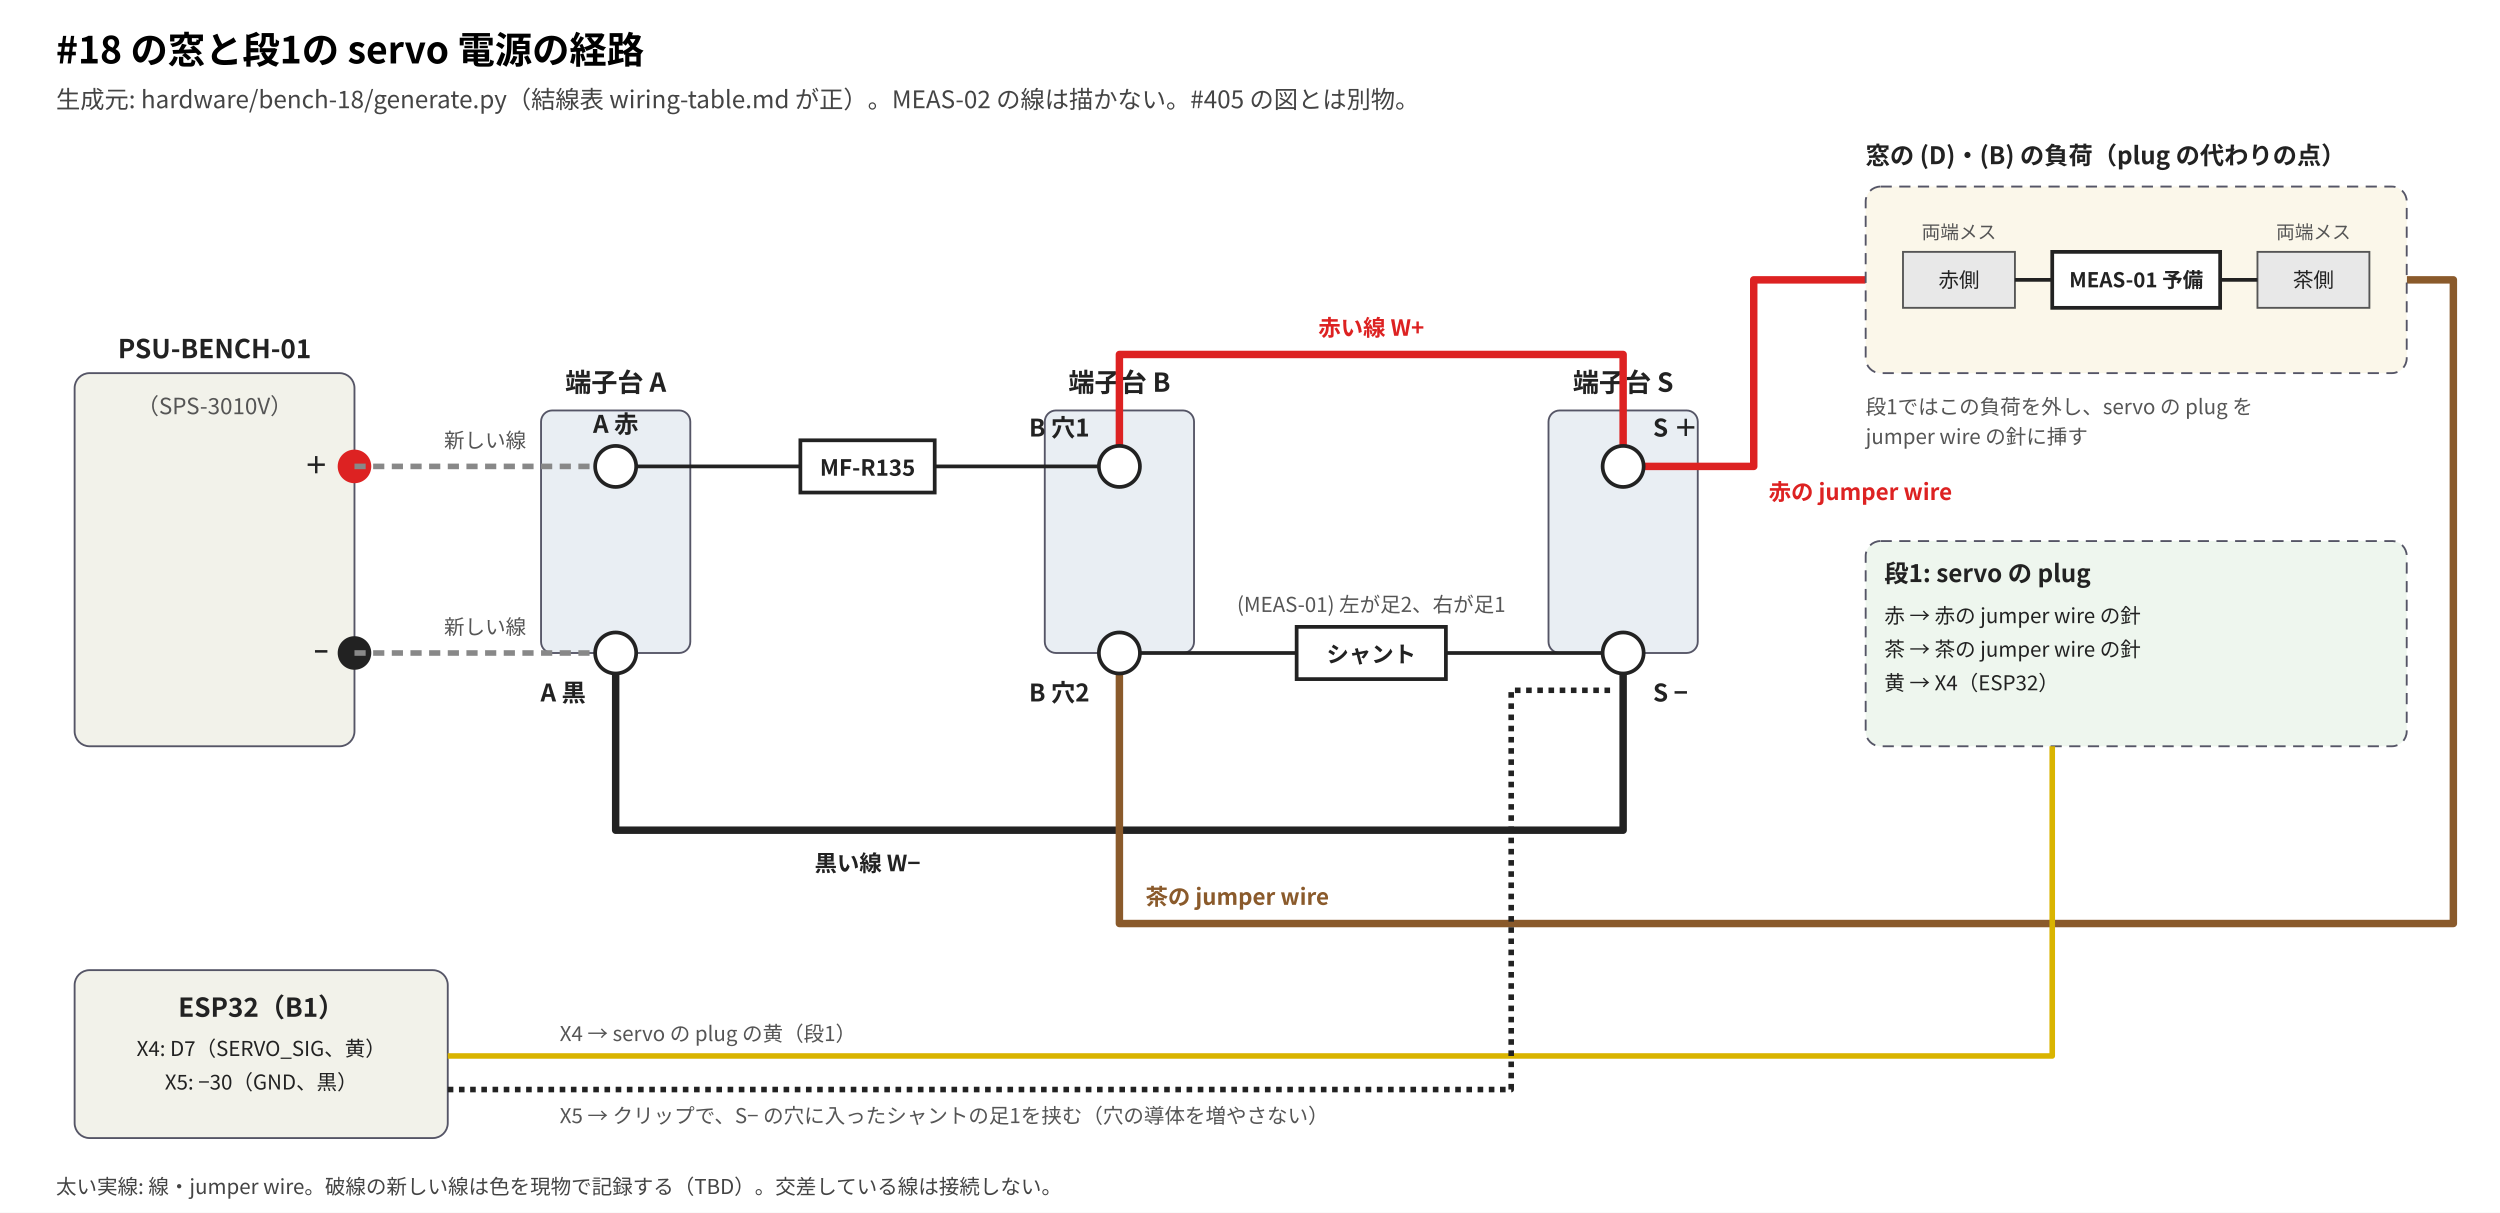
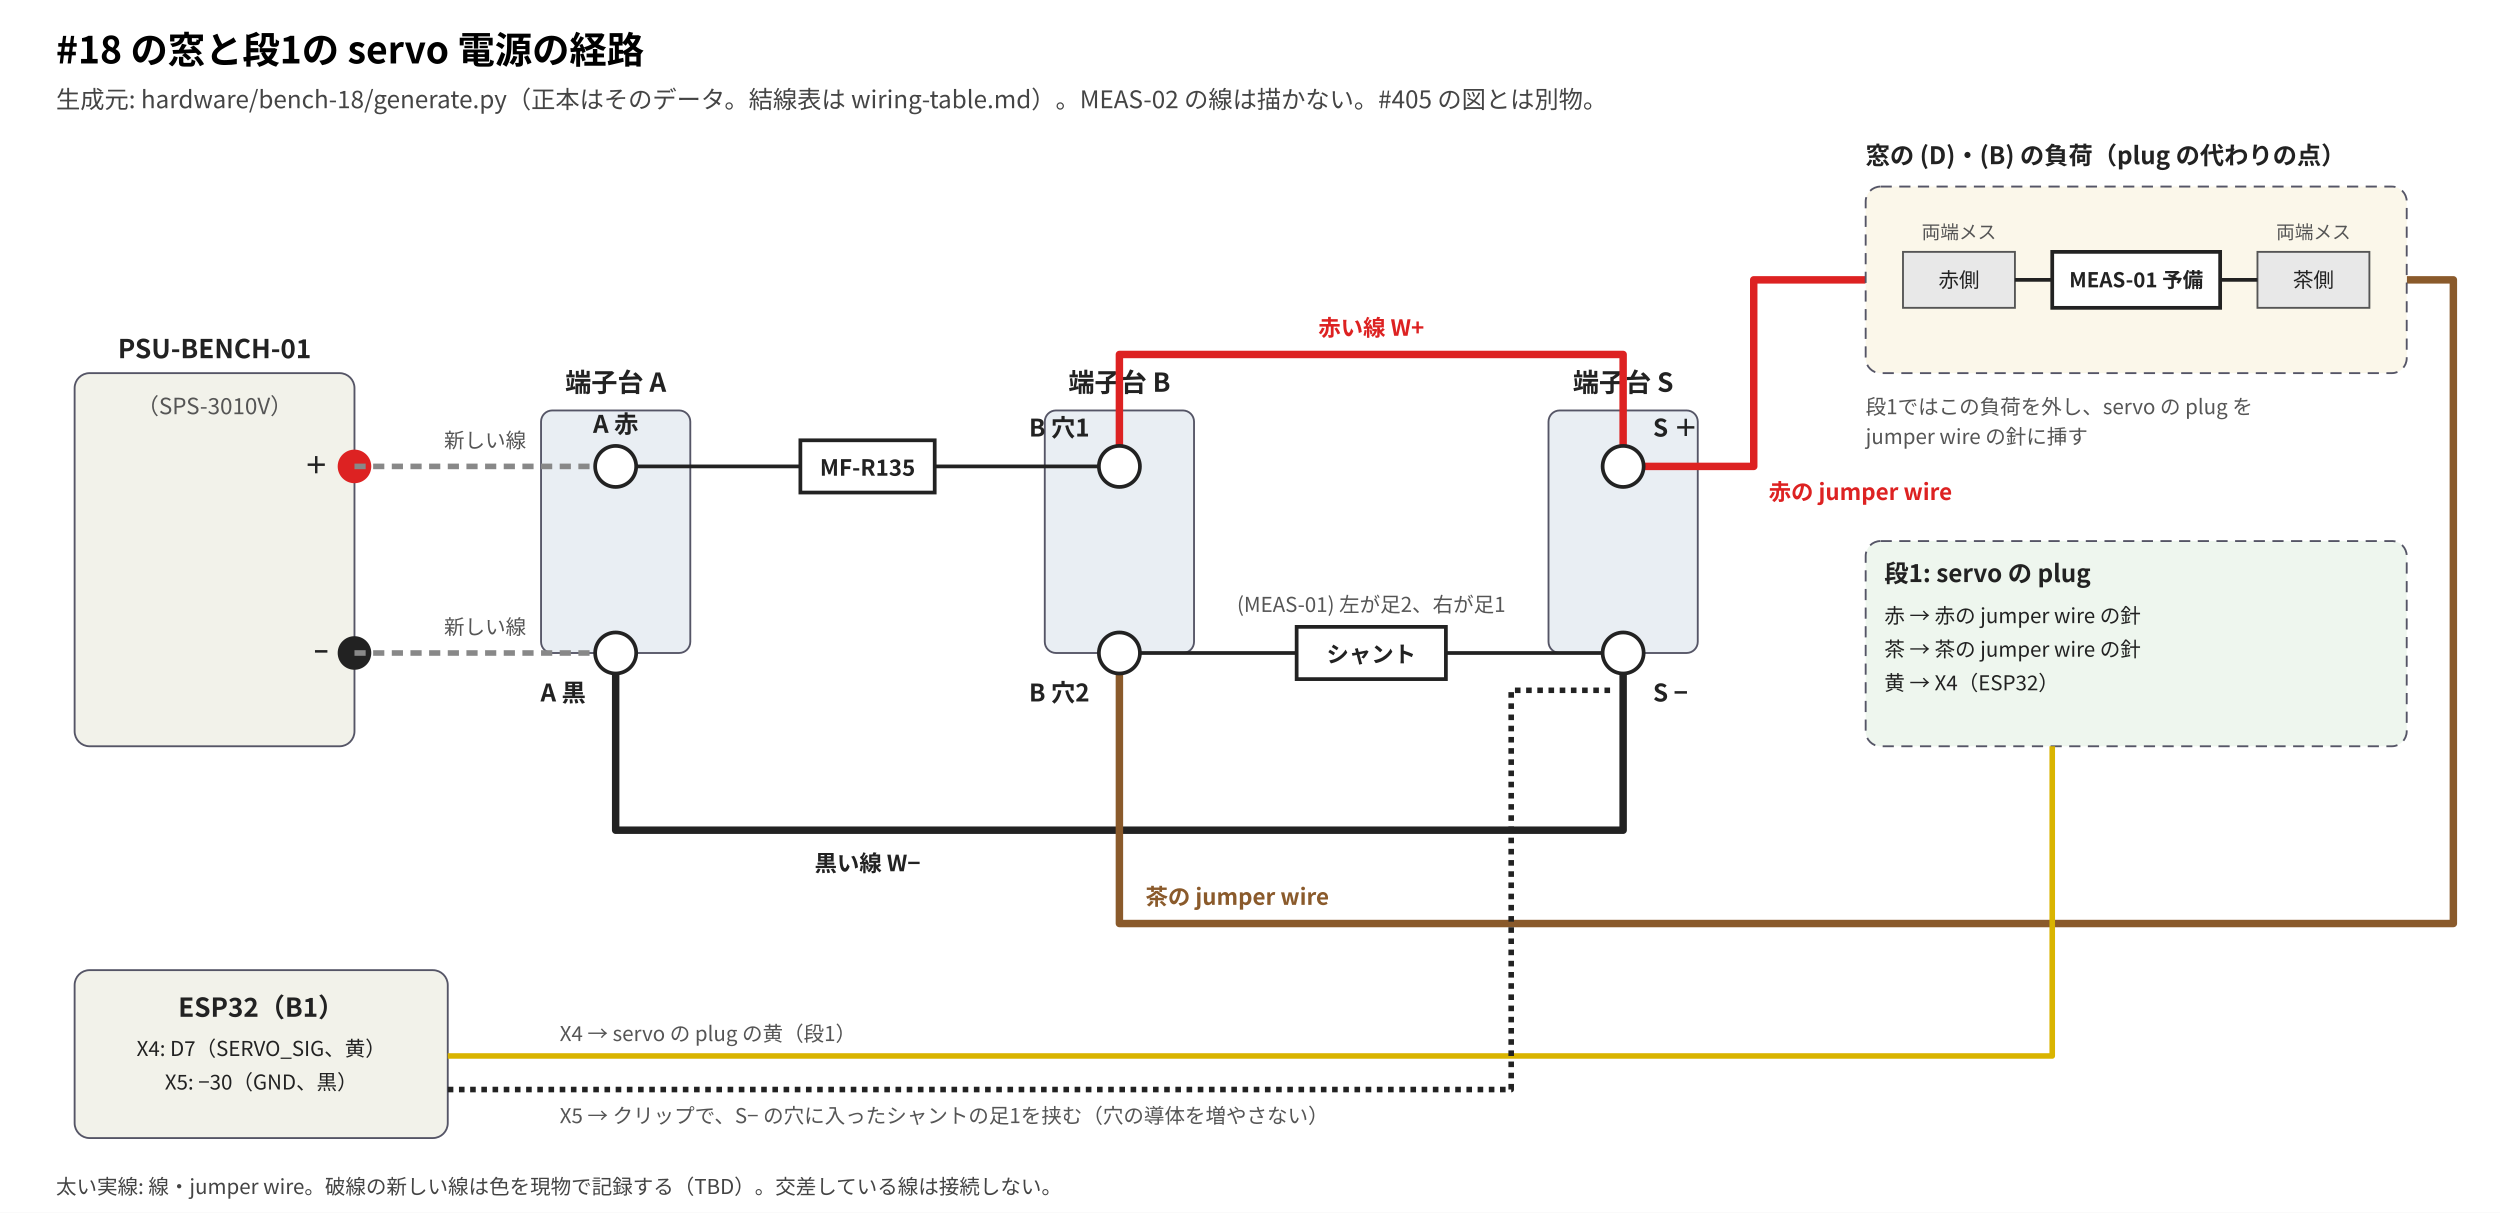
<svg xmlns="http://www.w3.org/2000/svg" viewBox="0 0 1340 650" font-family="Noto Sans CJK JP, Hiragino Sans, Meiryo, sans-serif" font-size="13">
  <rect width="1340" height="650" fill="#fff" />
  <text x="30" y="34" font-size="20" font-weight="bold">#18 の窓と段1の servo 電源の経路</text>
-   <text x="30" y="58" fill="#444">生成元: hardware/bench-18/generate.py（結線表 wiring-table.md が正）。MEAS-02 の線は描かない。#405 の図とは別物。</text>
+   <text x="30" y="58" fill="#444">生成元: hardware/bench-18/generate.py（正本はそのデータ。結線表は wiring-table.md）。MEAS-02 の線は描かない。#405 の図とは別物。</text>
  <rect x="40" y="200" width="150" height="200" rx="8" fill="#f2f2ea" stroke="#556" />
  <text x="115" y="192" font-size="14" text-anchor="middle" fill="#222" font-weight="bold">PSU-BENCH-01</text>
  <text x="115" y="222" font-size="12" text-anchor="middle" fill="#555">（SPS-3010V）</text>
  <circle cx="190" cy="250" r="9" fill="#d22" />
  <text x="176" y="254" font-size="13" text-anchor="end" fill="#222" font-weight="bold">＋</text>
  <circle cx="190" cy="350" r="9" fill="#222" />
  <text x="176" y="354" font-size="13" text-anchor="end" fill="#222" font-weight="bold">−</text>
  <rect x="290" y="220" width="80" height="130" rx="6" fill="#e9eef3" stroke="#556" />
  <text x="330" y="210" font-size="14" text-anchor="middle" fill="#222" font-weight="bold">端子台 A</text>
  <rect x="560" y="220" width="80" height="130" rx="6" fill="#e9eef3" stroke="#556" />
  <text x="600" y="210" font-size="14" text-anchor="middle" fill="#222" font-weight="bold">端子台 B</text>
  <rect x="830" y="220" width="80" height="130" rx="6" fill="#e9eef3" stroke="#556" />
  <text x="870" y="210" font-size="14" text-anchor="middle" fill="#222" font-weight="bold">端子台 S</text>
  <polyline points="190,250 330,250" fill="none" stroke="#888" stroke-width="3" stroke-linejoin="round" stroke-dasharray="6 4" />
  <polyline points="190,350 330,350" fill="none" stroke="#888" stroke-width="3" stroke-linejoin="round" stroke-dasharray="6 4" />
  <text x="260" y="240" font-size="11" text-anchor="middle" fill="#555">新しい線</text>
  <text x="260" y="340" font-size="11" text-anchor="middle" fill="#555">新しい線</text>
  <polyline points="330,250 429,250" fill="none" stroke="#222" stroke-width="2" stroke-linejoin="round" />
  <polyline points="501,250 600,250" fill="none" stroke="#222" stroke-width="2" stroke-linejoin="round" />
  <rect x="429" y="236" width="72" height="28" fill="#fff" stroke="#222" stroke-width="2" />
  <text x="465" y="255" font-size="12" text-anchor="middle" fill="#222" font-weight="bold">MF-R135</text>
  <polyline points="600,250 600,190 870,190 870,250" fill="none" stroke="#d22" stroke-width="4" stroke-linejoin="round" />
  <text x="735" y="180" font-size="12" text-anchor="middle" fill="#d22" font-weight="bold">赤い線 W+</text>
  <polyline points="600,350 695,350" fill="none" stroke="#222" stroke-width="2" stroke-linejoin="round" />
  <polyline points="775,350 870,350" fill="none" stroke="#222" stroke-width="2" stroke-linejoin="round" />
  <rect x="695" y="336" width="80" height="28" fill="#fff" stroke="#222" stroke-width="2" />
  <text x="735" y="355" font-size="12" text-anchor="middle" fill="#222" font-weight="bold">シャント</text>
  <text x="735" y="328" font-size="11" text-anchor="middle" fill="#555">(MEAS-01) 左が足2、右が足1</text>
  <polyline points="330,350 330,445 870,445 870,350" fill="none" stroke="#222" stroke-width="4" stroke-linejoin="round" />
  <text x="465" y="467" font-size="12" text-anchor="middle" fill="#222" font-weight="bold">黒い線 W−</text>
  <polyline points="870,250 940,250 940,150 1000,150" fill="none" stroke="#d22" stroke-width="4" stroke-linejoin="round" />
  <text x="948" y="268" font-size="12" text-anchor="start" fill="#d22" font-weight="bold">赤の jumper wire</text>
  <polyline points="600,350 600,495 1315,495 1315,150 1290,150" fill="none" stroke="#8a5a2b" stroke-width="4" stroke-linejoin="round" />
  <text x="614" y="485" font-size="12" text-anchor="start" fill="#8a5a2b" font-weight="bold">茶の jumper wire</text>
  <rect x="1000" y="100" width="290" height="100" rx="8" fill="#fbf7ea" stroke="#556" stroke-dasharray="6 4" />
  <text x="1000" y="88" font-size="13" text-anchor="start" fill="#222" font-weight="bold">窓の (D)・(B) の負荷（plug の代わりの点）</text>
  <rect x="1020" y="135" width="60" height="30" fill="#e8e8e8" stroke="#555" />
  <text x="1050" y="128" font-size="10" text-anchor="middle" fill="#555">両端メス</text>
  <text x="1050" y="154" font-size="11" text-anchor="middle" fill="#222">赤側</text>
  <rect x="1100" y="135" width="90" height="30" fill="#fff" stroke="#222" stroke-width="2" />
  <text x="1145" y="154" font-size="11" text-anchor="middle" fill="#222" font-weight="bold">MEAS-01 予備</text>
  <rect x="1210" y="135" width="60" height="30" fill="#e8e8e8" stroke="#555" />
  <text x="1240" y="128" font-size="10" text-anchor="middle" fill="#555">両端メス</text>
  <text x="1240" y="154" font-size="11" text-anchor="middle" fill="#222">茶側</text>
  <polyline points="1080,150 1100,150" fill="none" stroke="#222" stroke-width="2" stroke-linejoin="round" />
  <polyline points="1190,150 1210,150" fill="none" stroke="#222" stroke-width="2" stroke-linejoin="round" />
  <text x="1000" y="222" font-size="11" text-anchor="start" fill="#555">段1ではこの負荷を外し、servo の plug を</text>
  <text x="1000" y="238" font-size="11" text-anchor="start" fill="#555">jumper wire の針に挿す</text>
  <rect x="1000" y="290" width="290" height="110" rx="8" fill="#eef6ee" stroke="#556" stroke-dasharray="6 4" />
  <text x="1010" y="312" font-size="13" text-anchor="start" fill="#222" font-weight="bold">段1: servo の plug</text>
  <text x="1010" y="334" font-size="11" text-anchor="start" fill="#222">赤 → 赤の jumper wire の針</text>
  <text x="1010" y="352" font-size="11" text-anchor="start" fill="#222">茶 → 茶の jumper wire の針</text>
  <text x="1010" y="370" font-size="11" text-anchor="start" fill="#222">黄 → X4（ESP32）</text>
  <rect x="40" y="520" width="200" height="90" rx="8" fill="#f2f2ea" stroke="#556" />
  <text x="140" y="545" font-size="14" text-anchor="middle" fill="#222" font-weight="bold">ESP32（B1）</text>
  <text x="140" y="566" font-size="11" text-anchor="middle" fill="#222">X4: D7（SERVO_SIG、黄）</text>
  <text x="140" y="584" font-size="11" text-anchor="middle" fill="#222">X5: −30（GND、黒）</text>
  <polyline points="240,566 1100,566 1100,400" fill="none" stroke="#d9b400" stroke-width="3" stroke-linejoin="round" />
  <text x="300" y="558" font-size="11" text-anchor="start" fill="#555">X4 → servo の plug の黄（段1）</text>
  <polyline points="240,584 810,584 810,370 864,370" fill="none" stroke="#222" stroke-width="3" stroke-linejoin="round" stroke-dasharray="3 3" />
  <text x="300" y="602" font-size="11" text-anchor="start" fill="#555">X5 → クリップで、S− の穴に入ったシャントの足1を挟む（穴の導体を増やさない）</text>
  <circle cx="330" cy="250" r="11" fill="#fff" stroke="#222" stroke-width="2" />
  <text x="330" y="232" font-size="13" text-anchor="middle" fill="#222" font-weight="bold">A 赤</text>
  <circle cx="330" cy="350" r="11" fill="#fff" stroke="#222" stroke-width="2" />
  <text x="314" y="376" font-size="13" text-anchor="end" fill="#222" font-weight="bold">A 黒</text>
  <circle cx="600" cy="250" r="11" fill="#fff" stroke="#222" stroke-width="2" />
  <text x="584" y="234" font-size="13" text-anchor="end" fill="#222" font-weight="bold">B 穴1</text>
  <circle cx="600" cy="350" r="11" fill="#fff" stroke="#222" stroke-width="2" />
  <text x="584" y="376" font-size="13" text-anchor="end" fill="#222" font-weight="bold">B 穴2</text>
  <circle cx="870" cy="250" r="11" fill="#fff" stroke="#222" stroke-width="2" />
  <text x="886" y="234" font-size="13" text-anchor="start" fill="#222" font-weight="bold">S ＋</text>
  <circle cx="870" cy="350" r="11" fill="#fff" stroke="#222" stroke-width="2" />
  <text x="886" y="376" font-size="13" text-anchor="start" fill="#222" font-weight="bold">S −</text>
  <text x="30" y="640" font-size="11" text-anchor="start" fill="#444">太い実線: 線・jumper wire。破線の新しい線は色を現物で記録する（TBD）。交差している線は接続しない。</text>
</svg>
